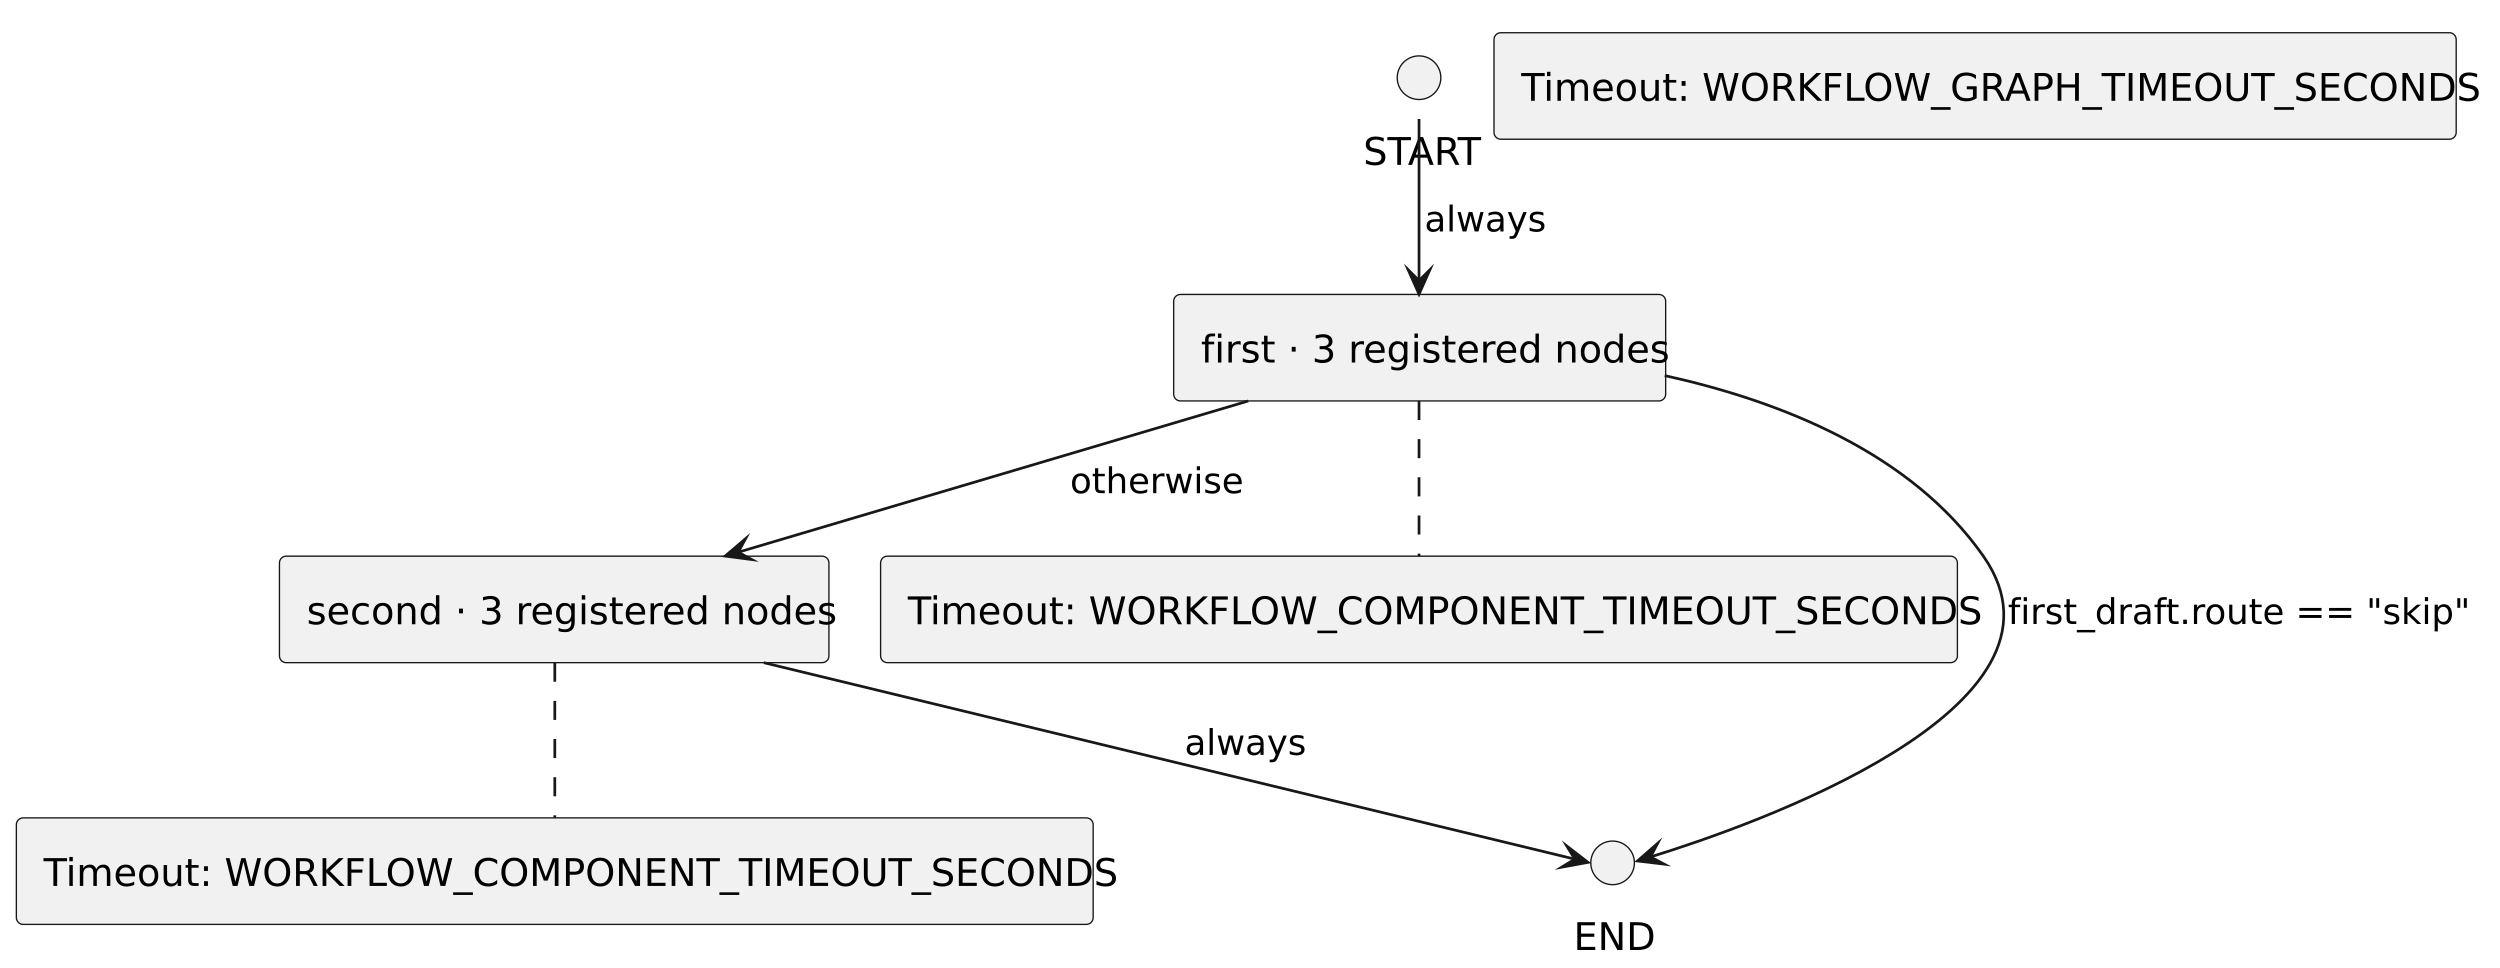
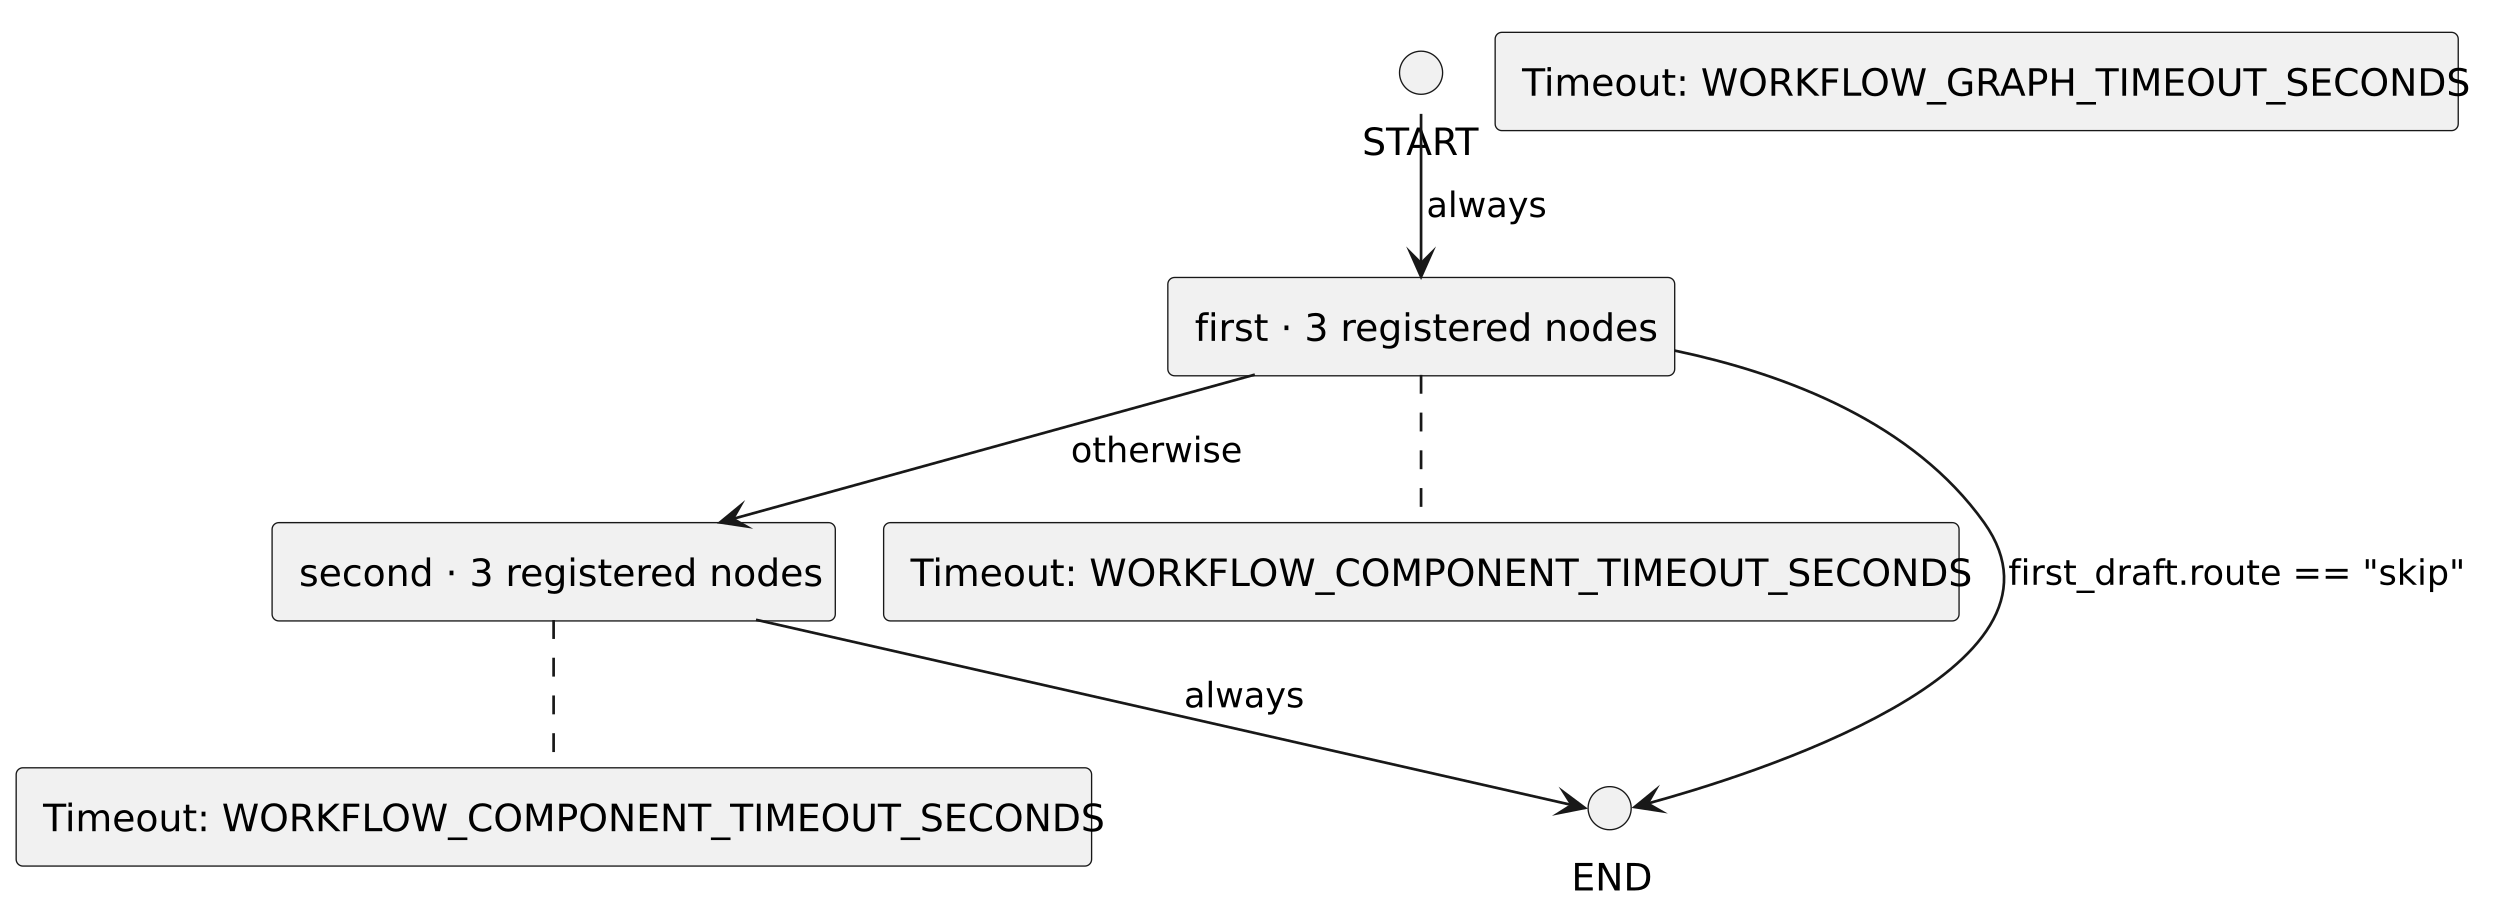
- <svg xmlns="http://www.w3.org/2000/svg" xmlns:xlink="http://www.w3.org/1999/xlink" version="1.1" data-diagram-type="DESCRIPTION" style="width:917px;height:355px;background:#FFFFFF;" width="917px" height="355px" viewBox="0 0 917 355" zoomAndPan="magnify" preserveAspectRatio="none" contentStyleType="text/css">
+ <svg xmlns="http://www.w3.org/2000/svg" xmlns:xlink="http://www.w3.org/1999/xlink" version="1.1" data-diagram-type="DESCRIPTION" style="width:928px;height:338px;background:#FFFFFF;" width="928px" height="338px" viewBox="0 0 928 338" zoomAndPan="magnify" preserveAspectRatio="none" contentStyleType="text/css">
  <defs />
  <g font-family="DejaVu Sans, Liberation Sans, Arial, sans-serif" lengthAdjust="spacing">
    <g class="entity" data-qualified-name="n0" id="ent0001" data-source-line="5">
      <a target="_top" href="//github.com/gorban/api-agent/blob/_____switch_branch_____/demo/contrived/workflows/components/first.md.html" xlink:href="//github.com/gorban/api-agent/blob/_____switch_branch_____/demo/contrived/workflows/components/first.md.html" xlink:type="simple" xlink:actuate="onRequest" xlink:show="new" title="//github.com/gorban/api-agent/blob/_____switch_branch_____/demo/contrived/workflows/components/first.md.html" xlink:title="//github.com/gorban/api-agent/blob/_____switch_branch_____/demo/contrived/workflows/components/first.md.html">
-         <rect x="430.5" y="108" width="180.467" height="39.068" fill="#F1F1F1" style="stroke:#181818;stroke-width:0.5;" rx="2.5" ry="2.5" />
-         <text x="440.5" y="132.966" fill="#000" font-size="14" textLength="160.467">first · 3 registered nodes</text>
+         <rect x="433.5" y="103" width="188.15" height="36.488" fill="#F1F1F1" style="stroke:#181818;stroke-width:0.5;" rx="2.5" ry="2.5" />
+         <text x="443.5" y="126.535" fill="#000" font-size="14" textLength="168.15">first · 3 registered nodes</text>
      </a>
    </g>
    <g class="entity" data-qualified-name="n1" id="ent0002" data-source-line="6">
      <a target="_top" href="//github.com/gorban/api-agent/blob/_____switch_branch_____/demo/contrived/workflows/components/second.md.html" xlink:href="//github.com/gorban/api-agent/blob/_____switch_branch_____/demo/contrived/workflows/components/second.md.html" xlink:type="simple" xlink:actuate="onRequest" xlink:show="new" title="//github.com/gorban/api-agent/blob/_____switch_branch_____/demo/contrived/workflows/components/second.md.html" xlink:title="//github.com/gorban/api-agent/blob/_____switch_branch_____/demo/contrived/workflows/components/second.md.html">
-         <rect x="102.5" y="204" width="201.551" height="39.068" fill="#F1F1F1" style="stroke:#181818;stroke-width:0.5;" rx="2.5" ry="2.5" />
-         <text x="112.5" y="228.966" fill="#000" font-size="14" textLength="181.551">second · 3 registered nodes</text>
+         <rect x="101" y="194" width="209.062" height="36.488" fill="#F1F1F1" style="stroke:#181818;stroke-width:0.5;" rx="2.5" ry="2.5" />
+         <text x="111" y="217.535" fill="#000" font-size="14" textLength="189.062">second · 3 registered nodes</text>
      </a>
    </g>
    <g class="entity" data-qualified-name="timeout0" id="ent0003" data-source-line="7">
      <a target="_top" href="//github.com/gorban/api-agent/blob/_____switch_branch_____/demo/cfg/config.toml" xlink:href="//github.com/gorban/api-agent/blob/_____switch_branch_____/demo/cfg/config.toml" xlink:type="simple" xlink:actuate="onRequest" xlink:show="new" title="//github.com/gorban/api-agent/blob/_____switch_branch_____/demo/cfg/config.toml" xlink:title="//github.com/gorban/api-agent/blob/_____switch_branch_____/demo/cfg/config.toml">
-         <rect x="548" y="12" width="352.933" height="39.068" fill="#F1F1F1" style="stroke:#181818;stroke-width:0.5;" rx="2.5" ry="2.5" />
-         <text x="558" y="36.966" fill="#000" font-size="14" textLength="332.933">Timeout: WORKFLOW_GRAPH_TIMEOUT_SECONDS</text>
+         <rect x="555" y="12" width="357.497" height="36.488" fill="#F1F1F1" style="stroke:#181818;stroke-width:0.5;" rx="2.5" ry="2.5" />
+         <text x="565" y="35.535" fill="#000" font-size="14" textLength="337.497">Timeout: WORKFLOW_GRAPH_TIMEOUT_SECONDS</text>
      </a>
    </g>
    <g class="entity" data-qualified-name="timeout1" id="ent0004" data-source-line="8">
      <a target="_top" href="//github.com/gorban/api-agent/blob/_____switch_branch_____/demo/cfg/config.toml" xlink:href="//github.com/gorban/api-agent/blob/_____switch_branch_____/demo/cfg/config.toml" xlink:type="simple" xlink:actuate="onRequest" xlink:show="new" title="//github.com/gorban/api-agent/blob/_____switch_branch_____/demo/cfg/config.toml" xlink:title="//github.com/gorban/api-agent/blob/_____switch_branch_____/demo/cfg/config.toml">
-         <rect x="323" y="204" width="394.974" height="39.068" fill="#F1F1F1" style="stroke:#181818;stroke-width:0.5;" rx="2.5" ry="2.5" />
-         <text x="333" y="228.966" fill="#000" font-size="14" textLength="374.974">Timeout: WORKFLOW_COMPONENT_TIMEOUT_SECONDS</text>
+         <rect x="328" y="194" width="399.203" height="36.488" fill="#F1F1F1" style="stroke:#181818;stroke-width:0.5;" rx="2.5" ry="2.5" />
+         <text x="338" y="217.535" fill="#000" font-size="14" textLength="379.203">Timeout: WORKFLOW_COMPONENT_TIMEOUT_SECONDS</text>
      </a>
    </g>
    <g class="entity" data-qualified-name="timeout2" id="ent0006" data-source-line="10">
      <a target="_top" href="//github.com/gorban/api-agent/blob/_____switch_branch_____/demo/cfg/config.toml" xlink:href="//github.com/gorban/api-agent/blob/_____switch_branch_____/demo/cfg/config.toml" xlink:type="simple" xlink:actuate="onRequest" xlink:show="new" title="//github.com/gorban/api-agent/blob/_____switch_branch_____/demo/cfg/config.toml" xlink:title="//github.com/gorban/api-agent/blob/_____switch_branch_____/demo/cfg/config.toml">
-         <rect x="6" y="300" width="394.974" height="39.068" fill="#F1F1F1" style="stroke:#181818;stroke-width:0.5;" rx="2.5" ry="2.5" />
-         <text x="16" y="324.966" fill="#000" font-size="14" textLength="374.974">Timeout: WORKFLOW_COMPONENT_TIMEOUT_SECONDS</text>
+         <rect x="6" y="285" width="399.203" height="36.488" fill="#F1F1F1" style="stroke:#181818;stroke-width:0.5;" rx="2.5" ry="2.5" />
+         <text x="16" y="308.535" fill="#000" font-size="14" textLength="379.203">Timeout: WORKFLOW_COMPONENT_TIMEOUT_SECONDS</text>
      </a>
    </g>
    <g class="entity" data-qualified-name="start" id="ent0008" data-source-line="12">
-       <ellipse cx="520.5" cy="28.5" rx="8" ry="8" fill="#F1F1F1" style="stroke:#181818;stroke-width:0.5;" />
-       <text x="500.046" y="60.466" fill="#000" font-size="14" textLength="40.908">START</text>
+       <ellipse cx="527.5" cy="27" rx="8" ry="8" fill="#F1F1F1" style="stroke:#181818;stroke-width:0.5;" />
+       <text x="505.622" y="57.535" fill="#000" font-size="14" textLength="43.757">START</text>
    </g>
    <g class="entity" data-qualified-name="end" id="ent0010" data-source-line="14">
-       <ellipse cx="591.5" cy="316.5" rx="8" ry="8" fill="#F1F1F1" style="stroke:#181818;stroke-width:0.5;" />
-       <text x="577.178" y="348.466" fill="#000" font-size="14" textLength="28.644">END</text>
+       <ellipse cx="597.5" cy="300" rx="8" ry="8" fill="#F1F1F1" style="stroke:#181818;stroke-width:0.5;" />
+       <text x="583.292" y="330.535" fill="#000" font-size="14" textLength="28.417">END</text>
    </g>
    <g class="link" data-entity-1="ent0001" data-entity-2="ent0004" id="lnk5" data-link-type="association">
-       <path d="M520.5,147.071 C520.5,163.551 520.5,187.499 520.5,203.967" style="stroke:#181818;stroke-width:1;stroke-dasharray:7,7;" fill="none" />
+       <path d="M527.5,139.16 C527.5,154.92 527.5,178.149 527.5,193.893" style="stroke:#181818;stroke-width:1;stroke-dasharray:7,7;" fill="none" />
    </g>
    <g class="link" data-entity-1="ent0002" data-entity-2="ent0006" id="lnk7" data-link-type="association">
-       <path d="M203.5,243.071 C203.5,259.551 203.5,283.499 203.5,299.967" style="stroke:#181818;stroke-width:1;stroke-dasharray:7,7;" fill="none" />
+       <path d="M205.5,230.16 C205.5,245.92 205.5,269.149 205.5,284.893" style="stroke:#181818;stroke-width:1;stroke-dasharray:7,7;" fill="none" />
    </g>
    <g class="link" data-entity-1="ent0008" data-entity-2="ent0001" id="lnk9" data-link-type="dependency">
-       <polygon points="520.5,107.92,524.5,98.92,520.5,102.92,516.5,98.92,520.5,107.92" fill="#181818" style="stroke:#181818;stroke-width:1;stroke-linejoin:miter;stroke-miterlimit:10;" />
-       <path d="M520.5,43.652 C520.5,59.506 520.5,83.759 520.5,102.92" style="stroke:#181818;stroke-width:1;" fill="none" />
-       <text x="522.5" y="84.897" fill="#000" font-size="13" textLength="41.015">always</text>
+       <polygon points="527.5,102.716,531.5,93.716,527.5,97.716,523.5,93.716,527.5,102.716" fill="#181818" style="stroke:#181818;stroke-width:1;stroke-linejoin:miter;stroke-miterlimit:10;" />
+       <path d="M527.5,42.272 C527.5,57.52 527.5,79.863 527.5,97.716" style="stroke:#181818;stroke-width:1;" fill="none" />
+       <text x="529.5" y="80.568" fill="#000" font-size="13" textLength="41.552">always</text>
    </g>
    <g class="link" data-entity-1="ent0001" data-entity-2="ent0010" id="lnk11" data-link-type="dependency">
-       <polygon points="600.624,315.799,610.404,316.965,605.401,314.323,608.043,309.321,600.624,315.799" fill="#181818" style="stroke:#181818;stroke-width:1;stroke-linejoin:miter;stroke-miterlimit:10;" />
-       <path d="M610.61,137.763 C653.465,147.213 701.019,166.154 727.5,204 C766.606,259.889 641.616,303.138 605.401,314.323" style="stroke:#181818;stroke-width:1;" fill="none" />
-       <text x="736.5" y="228.897" fill="#000" font-size="13" textLength="153.244">first_draft.route == "skip"</text>
+       <polygon points="606.783,299.579,616.519,301.069,611.607,298.263,614.413,293.351,606.783,299.579" fill="#181818" style="stroke:#181818;stroke-width:1;stroke-linejoin:miter;stroke-miterlimit:10;" />
+       <path d="M621.568,130.125 C663.943,139.03 710.261,157.209 736.5,194 C775.715,248.986 648.456,288.206 611.607,298.263" style="stroke:#181818;stroke-width:1;" fill="none" />
+       <text x="745.5" y="217.068" fill="#000" font-size="13" textLength="164.531">first_draft.route == "skip"</text>
    </g>
    <g class="link" data-entity-1="ent0001" data-entity-2="ent0002" id="lnk12" data-link-type="dependency">
-       <polygon points="265.999,203.967,275.765,205.244,270.793,202.546,273.49,197.574,265.999,203.967" fill="#181818" style="stroke:#181818;stroke-width:1;stroke-linejoin:miter;stroke-miterlimit:10;" />
-       <path d="M457.871,147.071 C402.297,163.551 326.328,186.078 270.793,202.546" style="stroke:#181818;stroke-width:1;" fill="none" />
-       <text x="392.5" y="180.897" fill="#000" font-size="13" textLength="60.424">otherwise</text>
+       <polygon points="267.269,193.927,277.009,195.385,272.088,192.595,274.878,187.674,267.269,193.927" fill="#181818" style="stroke:#181818;stroke-width:1;stroke-linejoin:miter;stroke-miterlimit:10;" />
+       <path d="M465.796,139.055 C408.729,154.828 329.176,176.816 272.088,192.595" style="stroke:#181818;stroke-width:1;" fill="none" />
+       <text x="397.5" y="171.568" fill="#000" font-size="13" textLength="61.122">otherwise</text>
    </g>
    <g class="link" data-entity-1="ent0002" data-entity-2="ent0010" id="lnk13" data-link-type="dependency">
-       <polygon points="582.493,316.318,574.688,310.311,577.634,315.141,572.805,318.086,582.493,316.318" fill="#181818" style="stroke:#181818;stroke-width:1;stroke-linejoin:miter;stroke-miterlimit:10;" />
-       <path d="M280.156,243.071 C378.876,266.988 537.672,305.459 577.634,315.141" style="stroke:#181818;stroke-width:1;" fill="none" />
-       <text x="434.5" y="276.897" fill="#000" font-size="13" textLength="41.015">always</text>
+       <polygon points="588.28,299.907,580.389,294.013,583.404,298.8,578.618,301.815,588.28,299.907" fill="#181818" style="stroke:#181818;stroke-width:1;stroke-linejoin:miter;stroke-miterlimit:10;" />
+       <path d="M280.618,230.055 C379.991,252.617 542.504,289.514 583.404,298.8" style="stroke:#181818;stroke-width:1;" fill="none" />
+       <text x="439.5" y="262.568" fill="#000" font-size="13" textLength="41.552">always</text>
    </g>
  </g>
</svg>
